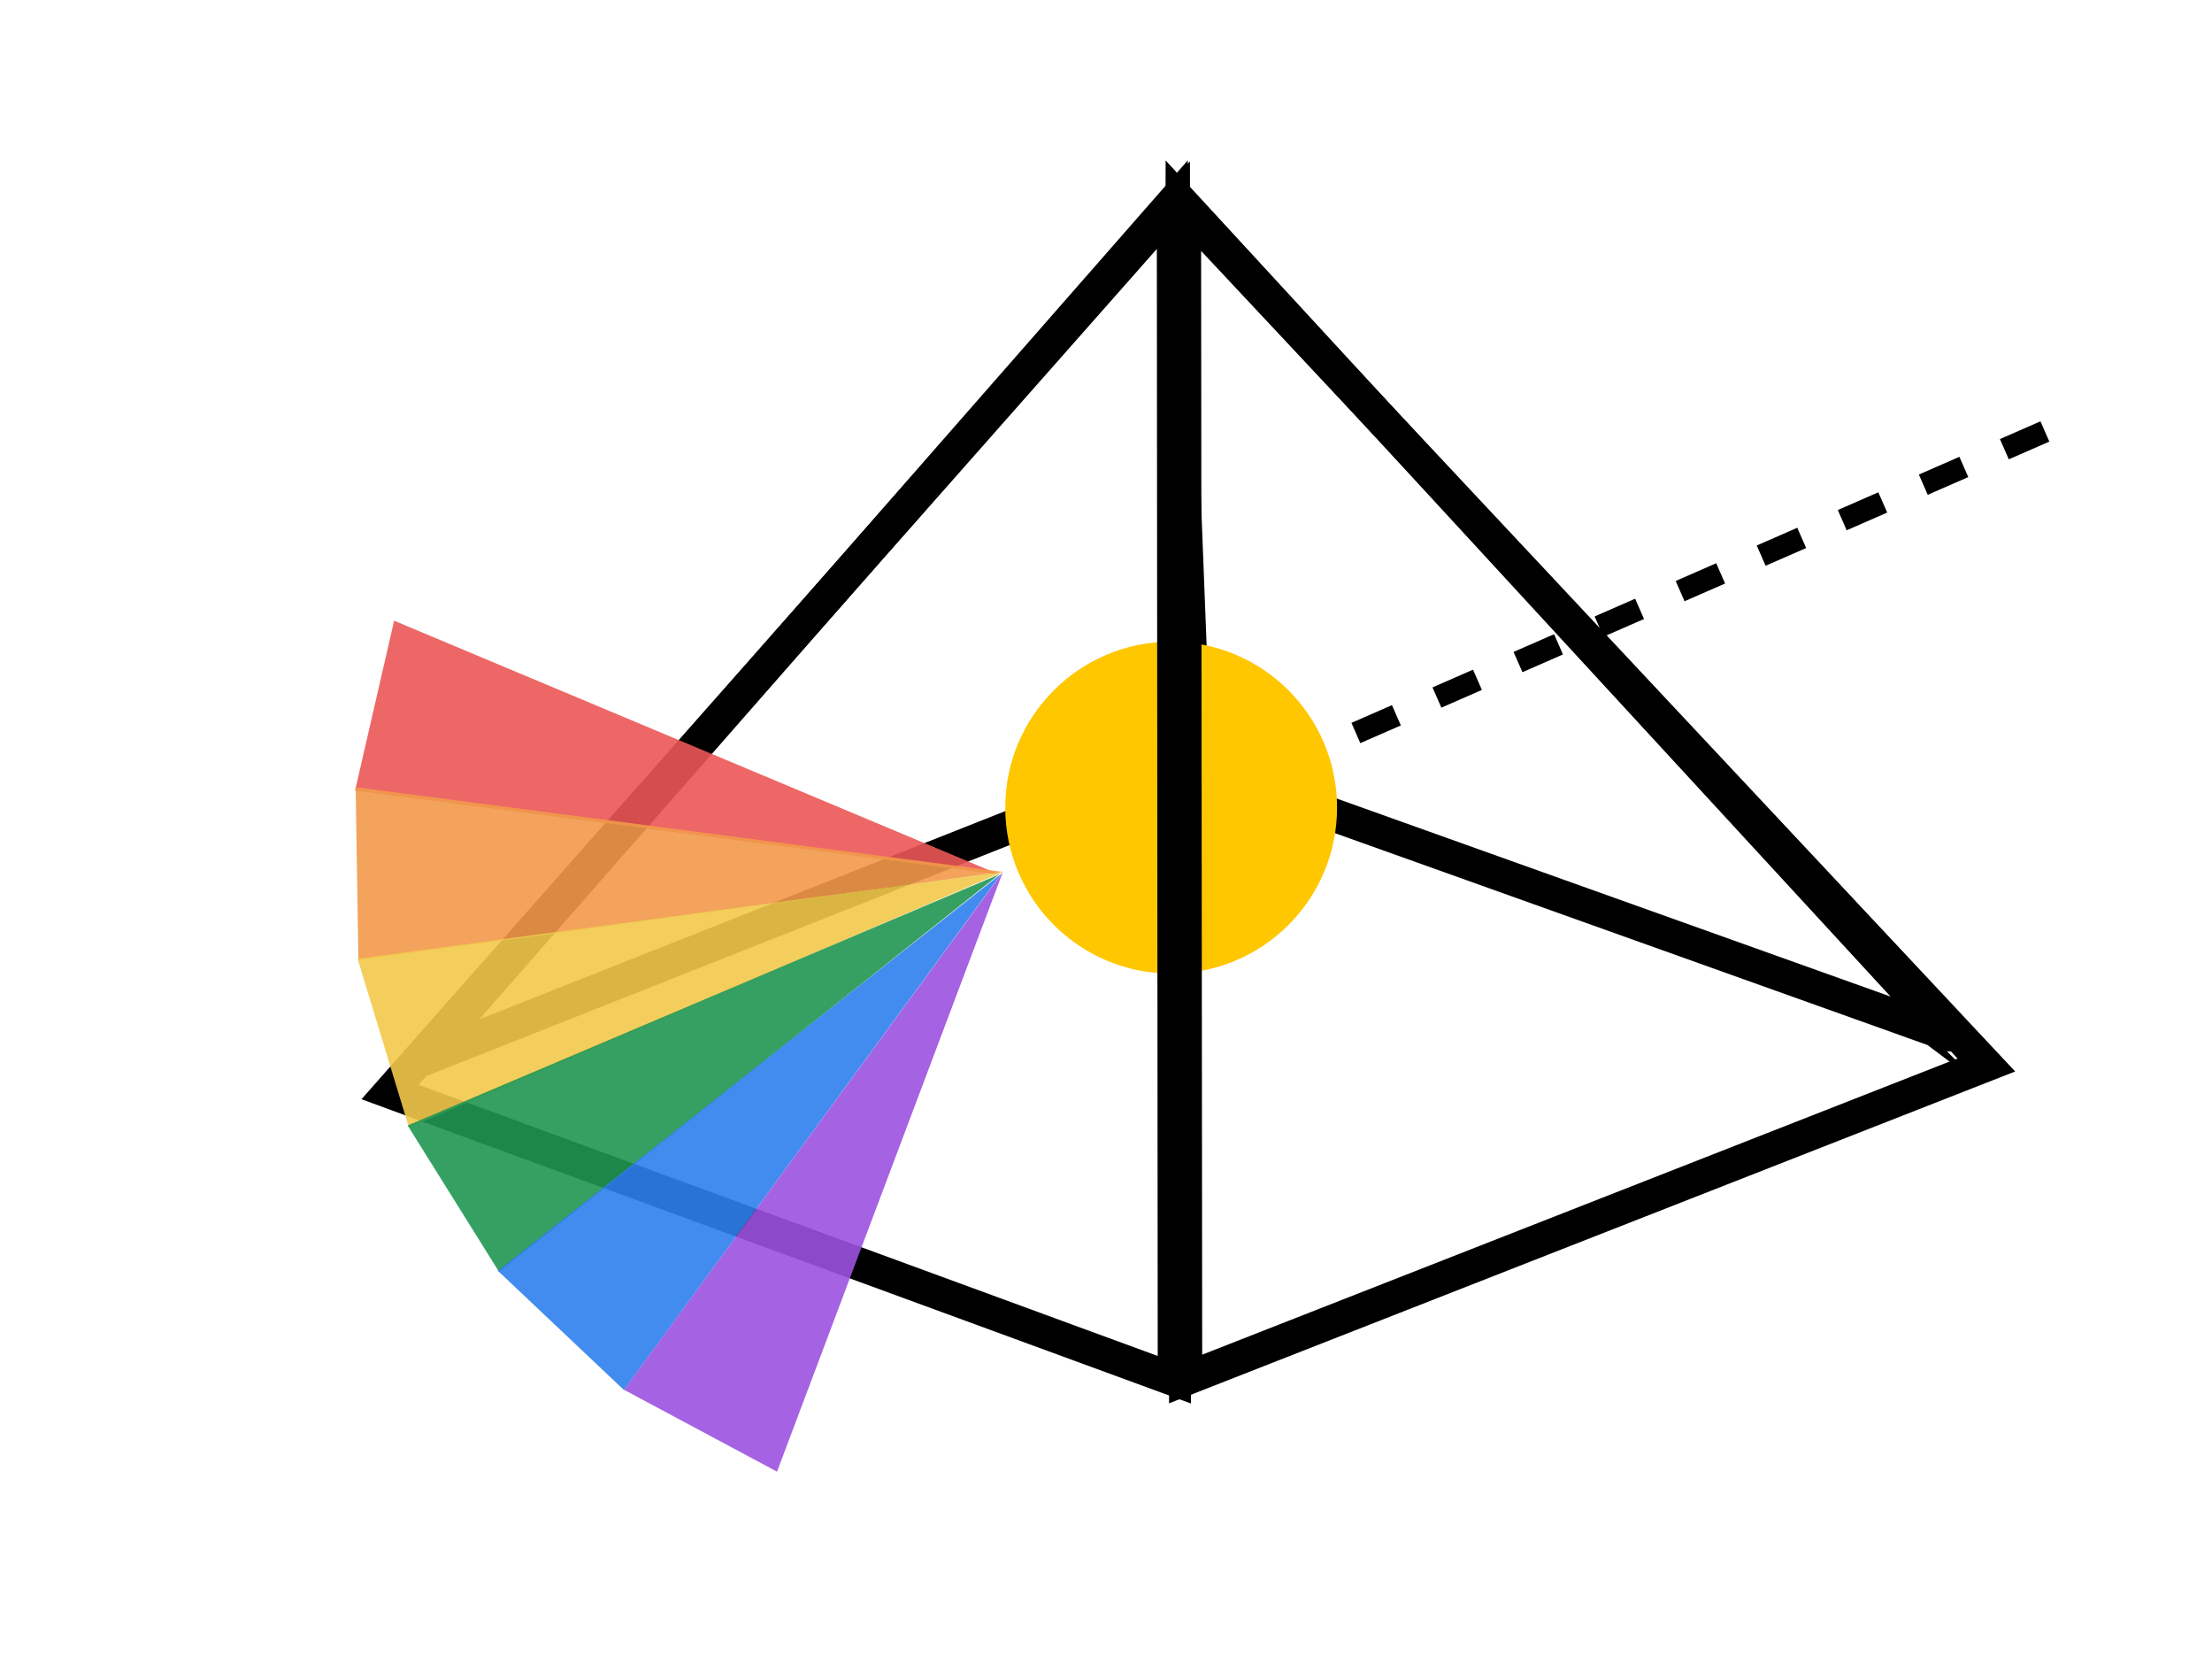
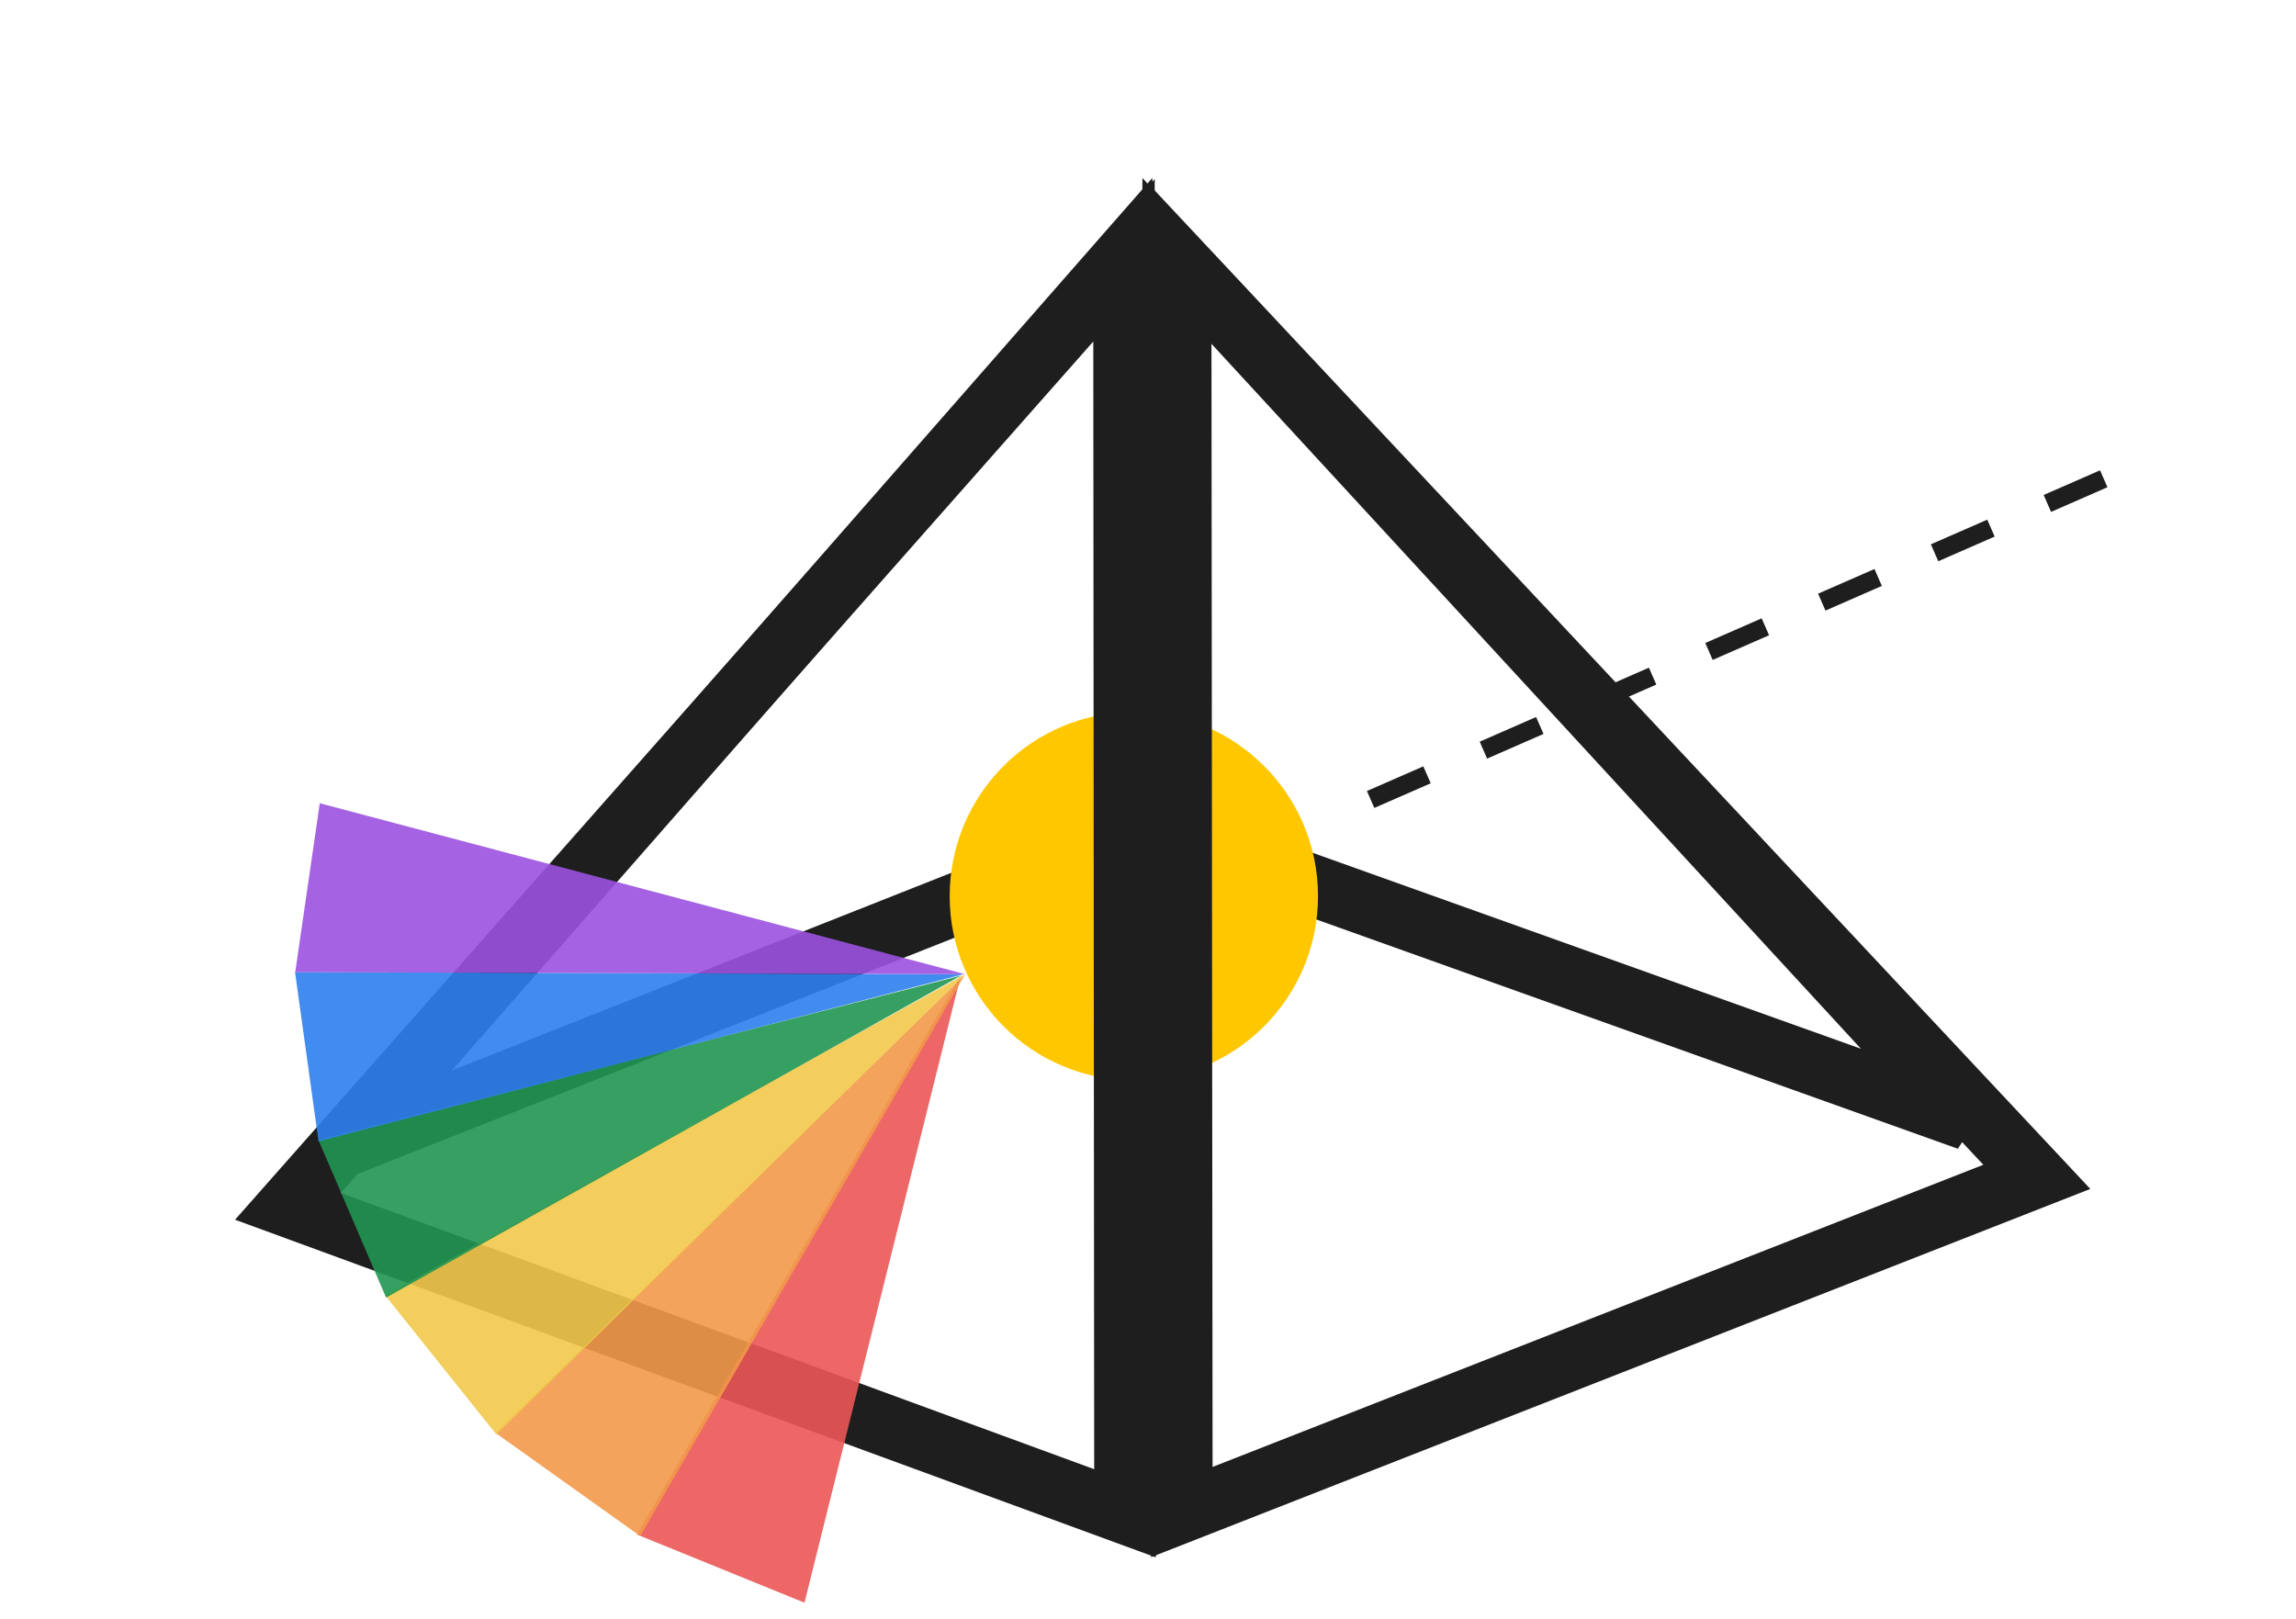
- <svg xmlns="http://www.w3.org/2000/svg" width="200" height="151" viewBox="0 0 200 151" fill="none">
-   <path d="M106.743 68.727L106.881 18.331L176.163 93.538L106.743 68.727ZM177.538 95.031C177.538 95.031 177.538 95.03 177.537 95.03L177.538 95.031ZM106.743 69.08L106.743 69.079L106.743 69.08Z" stroke="black" stroke-width="3" />
-   <path d="M106.039 18.319L107.98 68.164L38.111 95.821L106.039 18.319ZM107.994 68.518C107.994 68.517 107.994 68.517 107.994 68.516L107.994 68.518L108.493 68.498L107.994 68.518Z" stroke="black" stroke-width="3" />
-   <circle cx="105.891" cy="73" r="15" fill="#FFC700" />
-   <path d="M35.26 98.704L106.094 18.543L106.178 124.712L35.26 98.704ZM106.179 125.429C106.179 125.428 106.179 125.428 106.179 125.427L106.179 125.429Z" stroke="black" stroke-width="3" />
-   <path d="M107.199 124.646L107.095 18.883L179.596 96.261L107.199 124.646Z" stroke="black" stroke-width="3" />
-   <path d="M90.374 79.055L32.106 71.454L35.635 56.105L90.374 79.055Z" fill="#EB5757" fill-opacity="0.9" />
-   <path d="M90.68 78.811L32.407 86.79L32.155 71.153L90.68 78.811Z" fill="#F2994A" fill-opacity="0.9" />
-   <path d="M90.679 78.811L36.977 101.926L32.33 86.656L90.679 78.811Z" fill="#F2C94C" fill-opacity="0.9" />
-   <path d="M90.36 79.028L45.124 114.962L36.856 101.728L90.36 79.028Z" fill="#219653" fill-opacity="0.9" />
-   <path d="M90.55 78.959L56.415 125.643L45.015 114.865L90.55 78.959Z" fill="#2F80ED" fill-opacity="0.9" />
-   <path d="M90.68 78.811L70.255 133.021L56.422 125.621L90.68 78.811Z" fill="#9B51E0" fill-opacity="0.9" />
-   <path d="M184.891 39L120.891 67" stroke="black" stroke-width="2" stroke-dasharray="4 4" />
+ <svg xmlns="http://www.w3.org/2000/svg" width="373" height="263" viewBox="0 0 373 263" fill="none">
+   <path d="M190.557 41.69L319.744 181.927L190.3 135.662L190.557 41.69Z" stroke="#1E1E1E" stroke-width="10" />
+   <path d="M56.001 186.188L182.685 41.651L186.304 134.61L56.001 186.188Z" stroke="#1E1E1E" stroke-width="10" />
+   <circle cx="184.2" cy="145.597" r="29.917" fill="#FFC700" />
+   <path d="M46.78 195.991L182.601 42.287L182.763 245.862L46.78 195.991Z" stroke="#1E1E1E" stroke-width="10" />
+   <path d="M191.998 245.661L191.798 42.747L330.896 191.202L191.998 245.661Z" stroke="#1E1E1E" stroke-width="10" />
+   <path d="M156.096 158.459L103.489 249.322L130.695 260.393L156.096 158.459Z" fill="#EB5757" fill-opacity="0.9" />
+   <path d="M156.806 158.278L80.522 232.815L104.002 249.566L156.806 158.278Z" fill="#F2994A" fill-opacity="0.9" />
+   <path d="M156.804 158.28L62.555 210.444L80.638 233.064L156.804 158.28Z" fill="#F2C94C" fill-opacity="0.9" />
+   <path d="M156.125 158.506L51.72 185.185L62.724 210.822L156.125 158.506Z" fill="#219653" fill-opacity="0.9" />
+   <path d="M156.44 158.307L47.926 157.926L51.749 185.444L156.44 158.307Z" fill="#2F80ED" fill-opacity="0.9" />
+   <path d="M156.802 158.281L51.95 130.503L47.963 157.941L156.802 158.281Z" fill="#9B51E0" fill-opacity="0.9" />
+   <path d="M341.767 77.786L214.12 133.631" stroke="#1E1E1E" stroke-width="3" stroke-dasharray="10 10" />
</svg>
